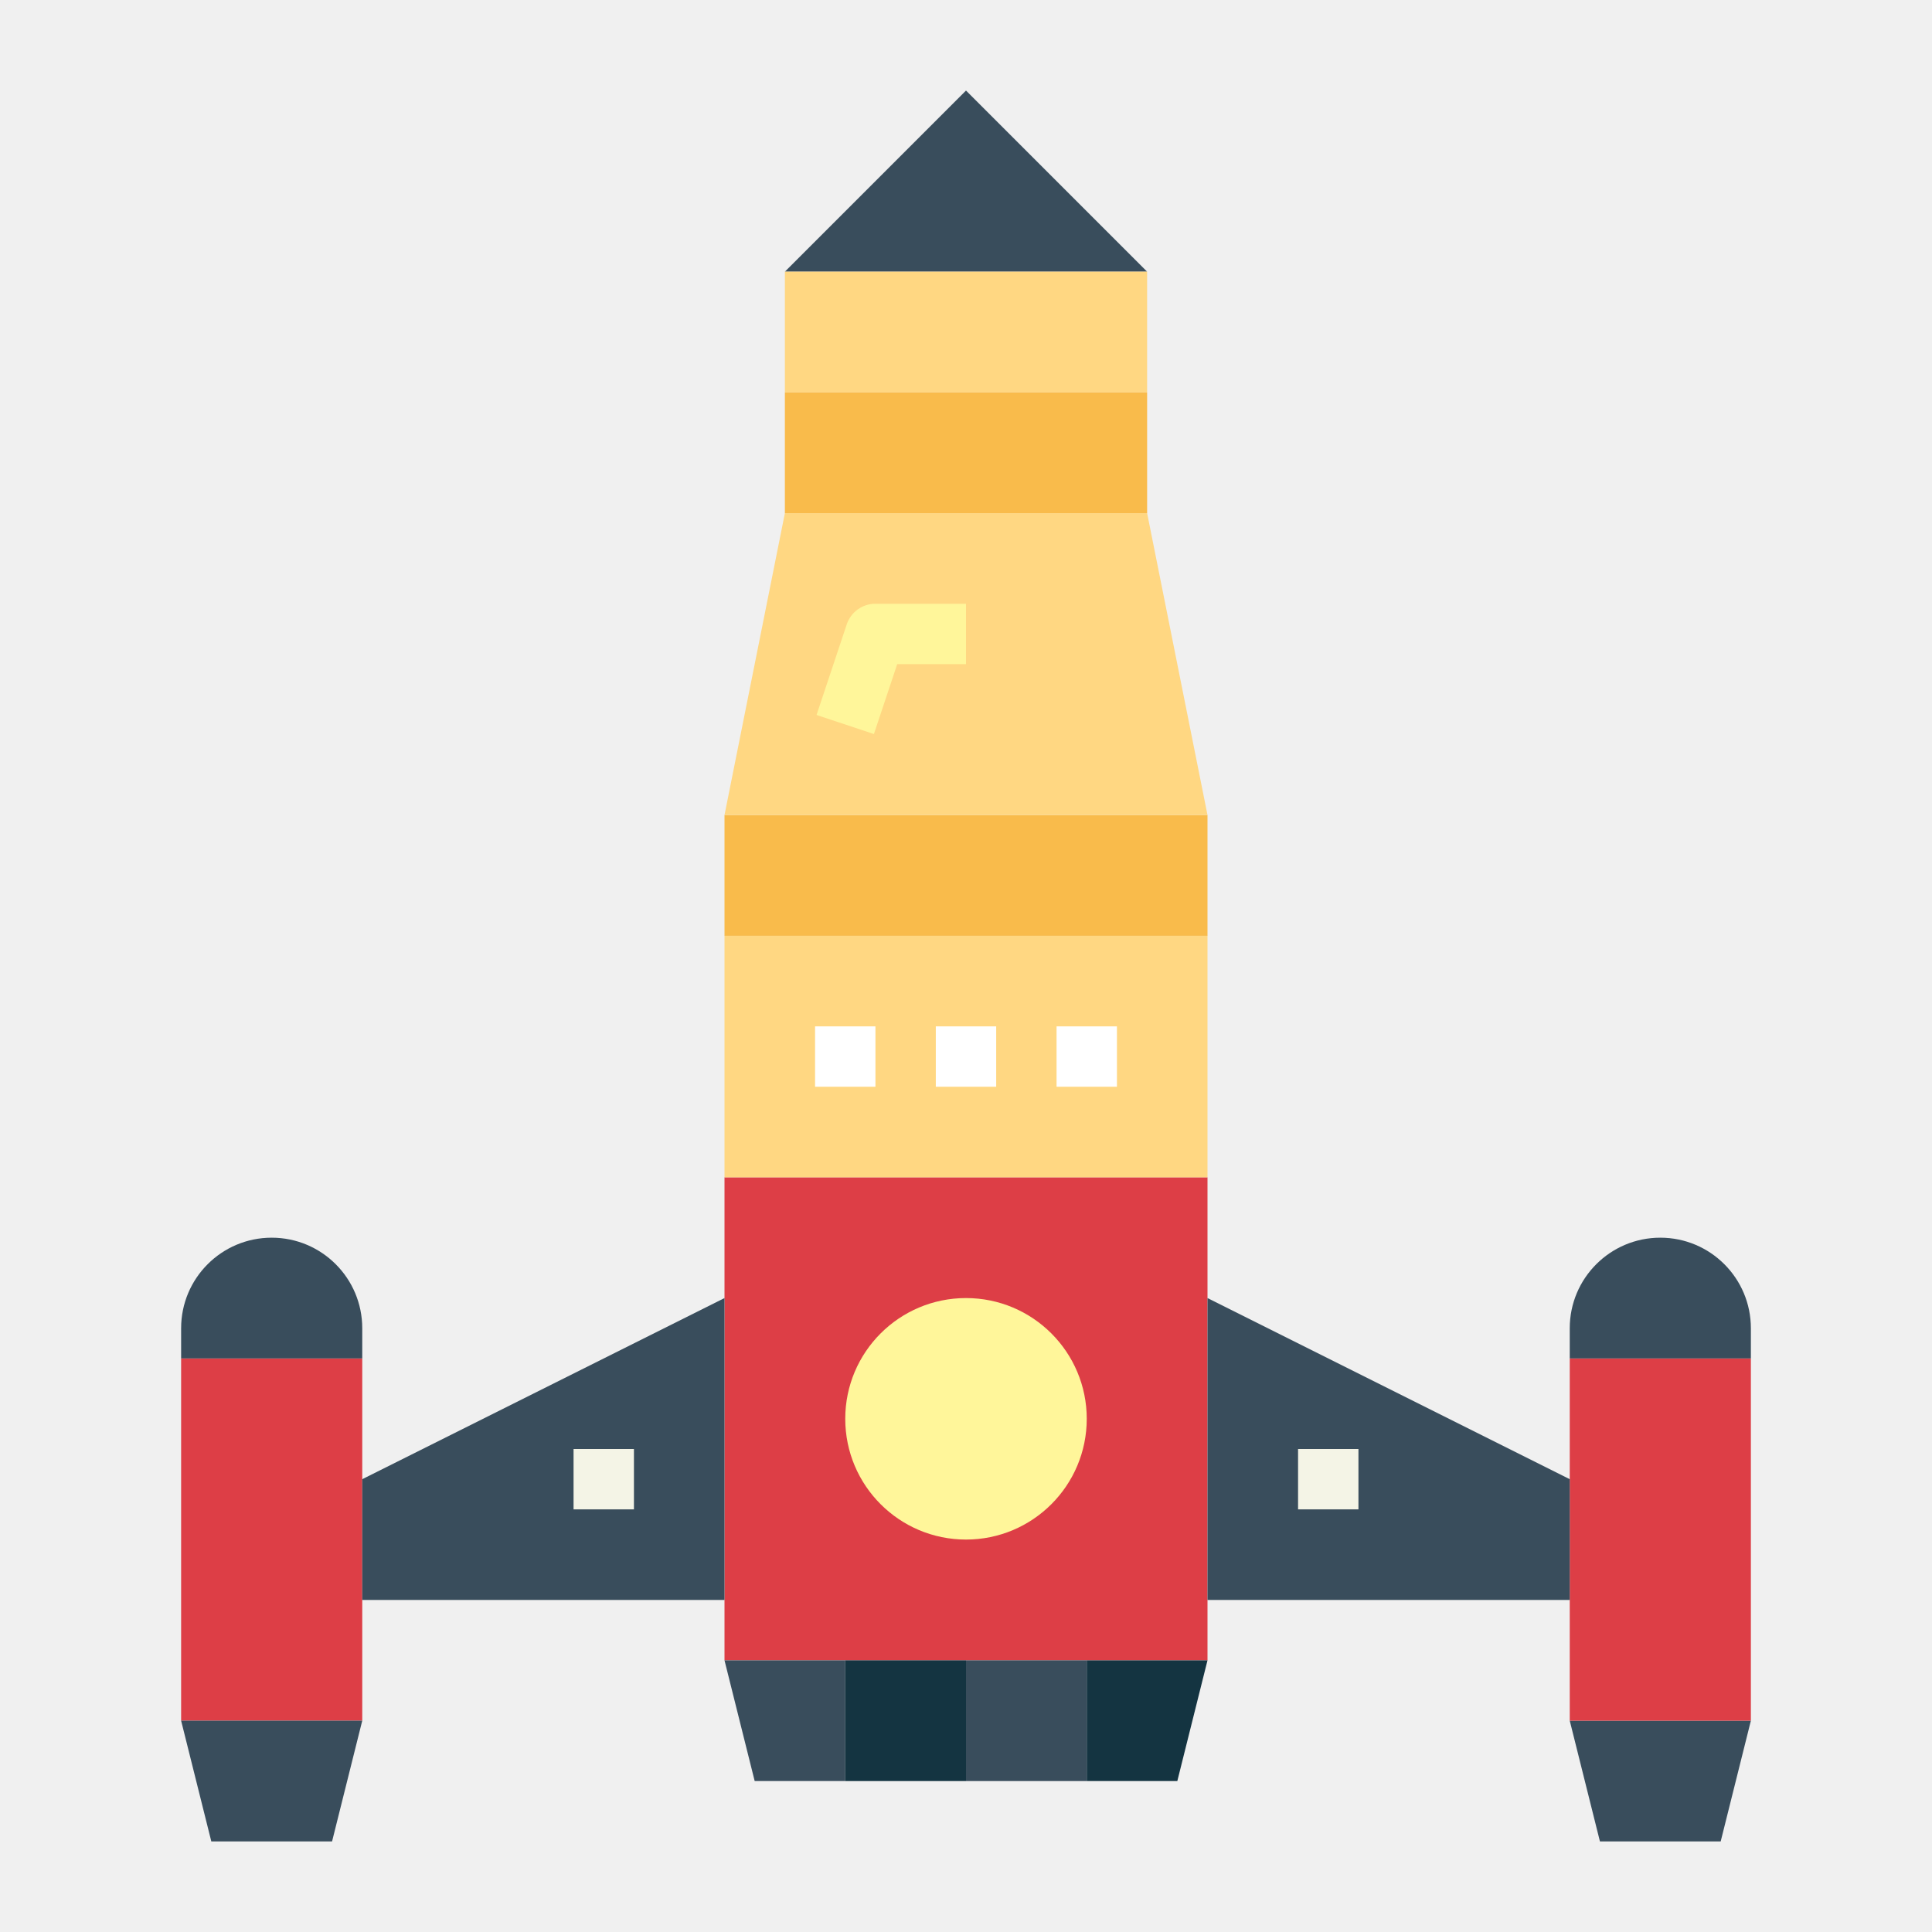
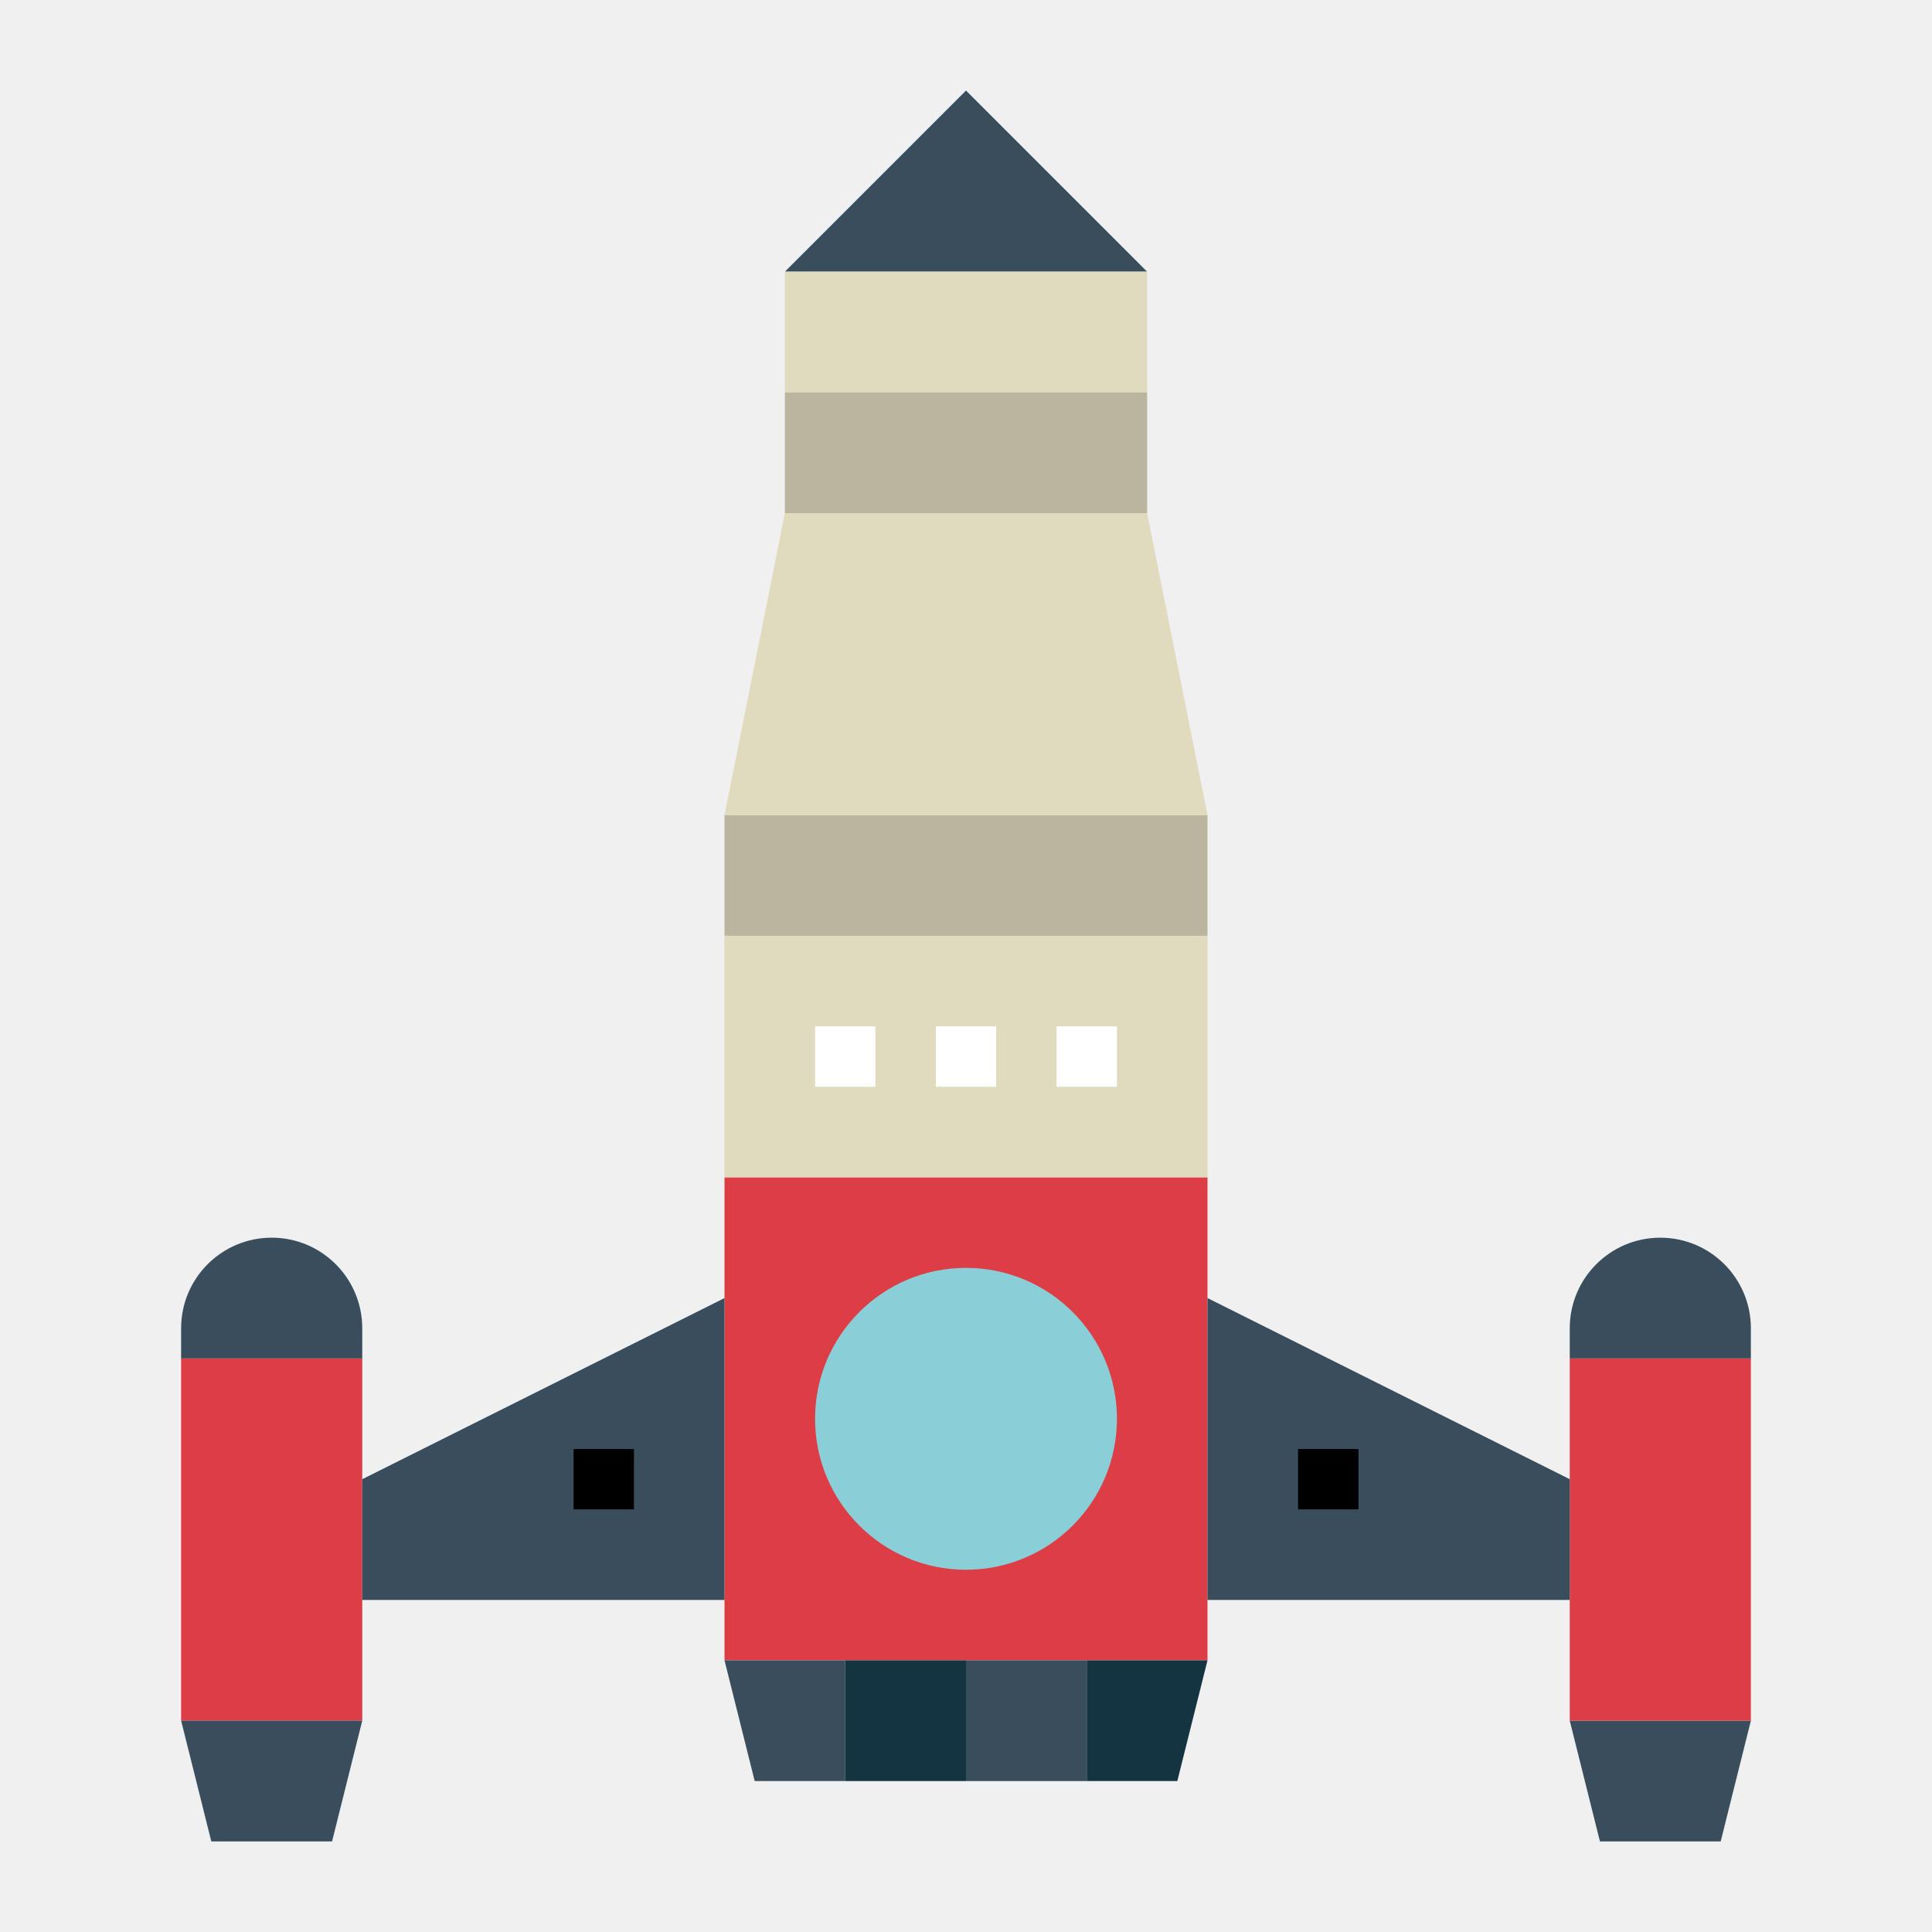
<svg xmlns="http://www.w3.org/2000/svg" height="512" viewBox="0 0 64 64" width="512">
  <path d="m24 39h16v16h-16z" fill="#dd3e46" />
-   <path d="m24 27h16v4h-16z" fill="#f9bb4b" />
-   <path d="m40 27h-16l2-10h12z" fill="#ffd782" />
-   <circle cx="32" cy="47" fill="#fff69a" r="4" />
+   <path d="m24 27h16v4h-16z" fill="#bab59e" />
+   <path d="m40 27h-16l2-10h12z" fill="#e0dabf" />
+   <circle cx="32" cy="47" fill="#8aced8" r="5" />
  <path d="m28 59h-3l-1-4h4z" fill="#394d5c" />
  <path d="m28 55h4v4h-4z" fill="#143441" />
  <path d="m32 55h4v4h-4z" fill="#394d5c" />
  <path d="m39 59h-3v-4h4z" fill="#143441" />
  <path d="m26 9h12l-6-6z" fill="#394d5c" />
-   <path d="m26 9h12v4h-12z" fill="#ffd782" />
-   <path d="m26 13h12v4h-12z" fill="#f9bb4b" />
-   <path d="m28.949 24.316-1.9-.632 1-3a1 1 0 0 1 .951-.684h3v2h-2.279z" fill="#fff69a" />
+   <path d="m26 9h12v4h-12z" fill="#e0dabf" />
+   <path d="m26 13h12v4h-12z" fill="#bab59e" />
  <path d="m6 45h6v12h-6z" fill="#dd3e46" />
  <g fill="#394d5c">
    <path d="m9 41a3 3 0 0 1 3 3v1a0 0 0 0 1 0 0h-6a0 0 0 0 1 0 0v-1a3 3 0 0 1 3-3z" />
    <path d="m11 61h-4l-1-4h6z" />
    <path d="m57 61h-4l-1-4h6z" />
    <path d="m24 53h-12v-4l12-6z" />
  </g>
  <path d="m52 45h6v12h-6z" fill="#dd3e46" transform="matrix(-1 0 0 -1 110 102)" />
  <path d="m52 41h6a0 0 0 0 1 0 0v1a3 3 0 0 1 -3 3 3 3 0 0 1 -3-3v-1a0 0 0 0 1 0 0z" fill="#394d5c" transform="matrix(-1 0 0 -1 110 86)" />
  <path d="m40 53h12v-4l-12-6z" fill="#394d5c" />
-   <path d="m24 31h16v8h-16z" fill="#ffd782" />
+   <path d="m24 31h16v8h-16z" fill="#e0dabf" />
  <path d="m27 34h2v2h-2z" fill="#fff" />
  <path d="m31 34h2v2h-2z" fill="#fff" />
  <path d="m35 34h2v2h-2z" fill="#fff" />
-   <path d="m19 48h2v2h-2z" fill="#f4f4e6" />
-   <path d="m43 48h2v2h-2z" fill="#f4f4e6" />
+   <path d="m19 48h2v2h-2z" fill="#000" />
+   <path d="m43 48h2v2h-2z" fill="#000" />
</svg>
